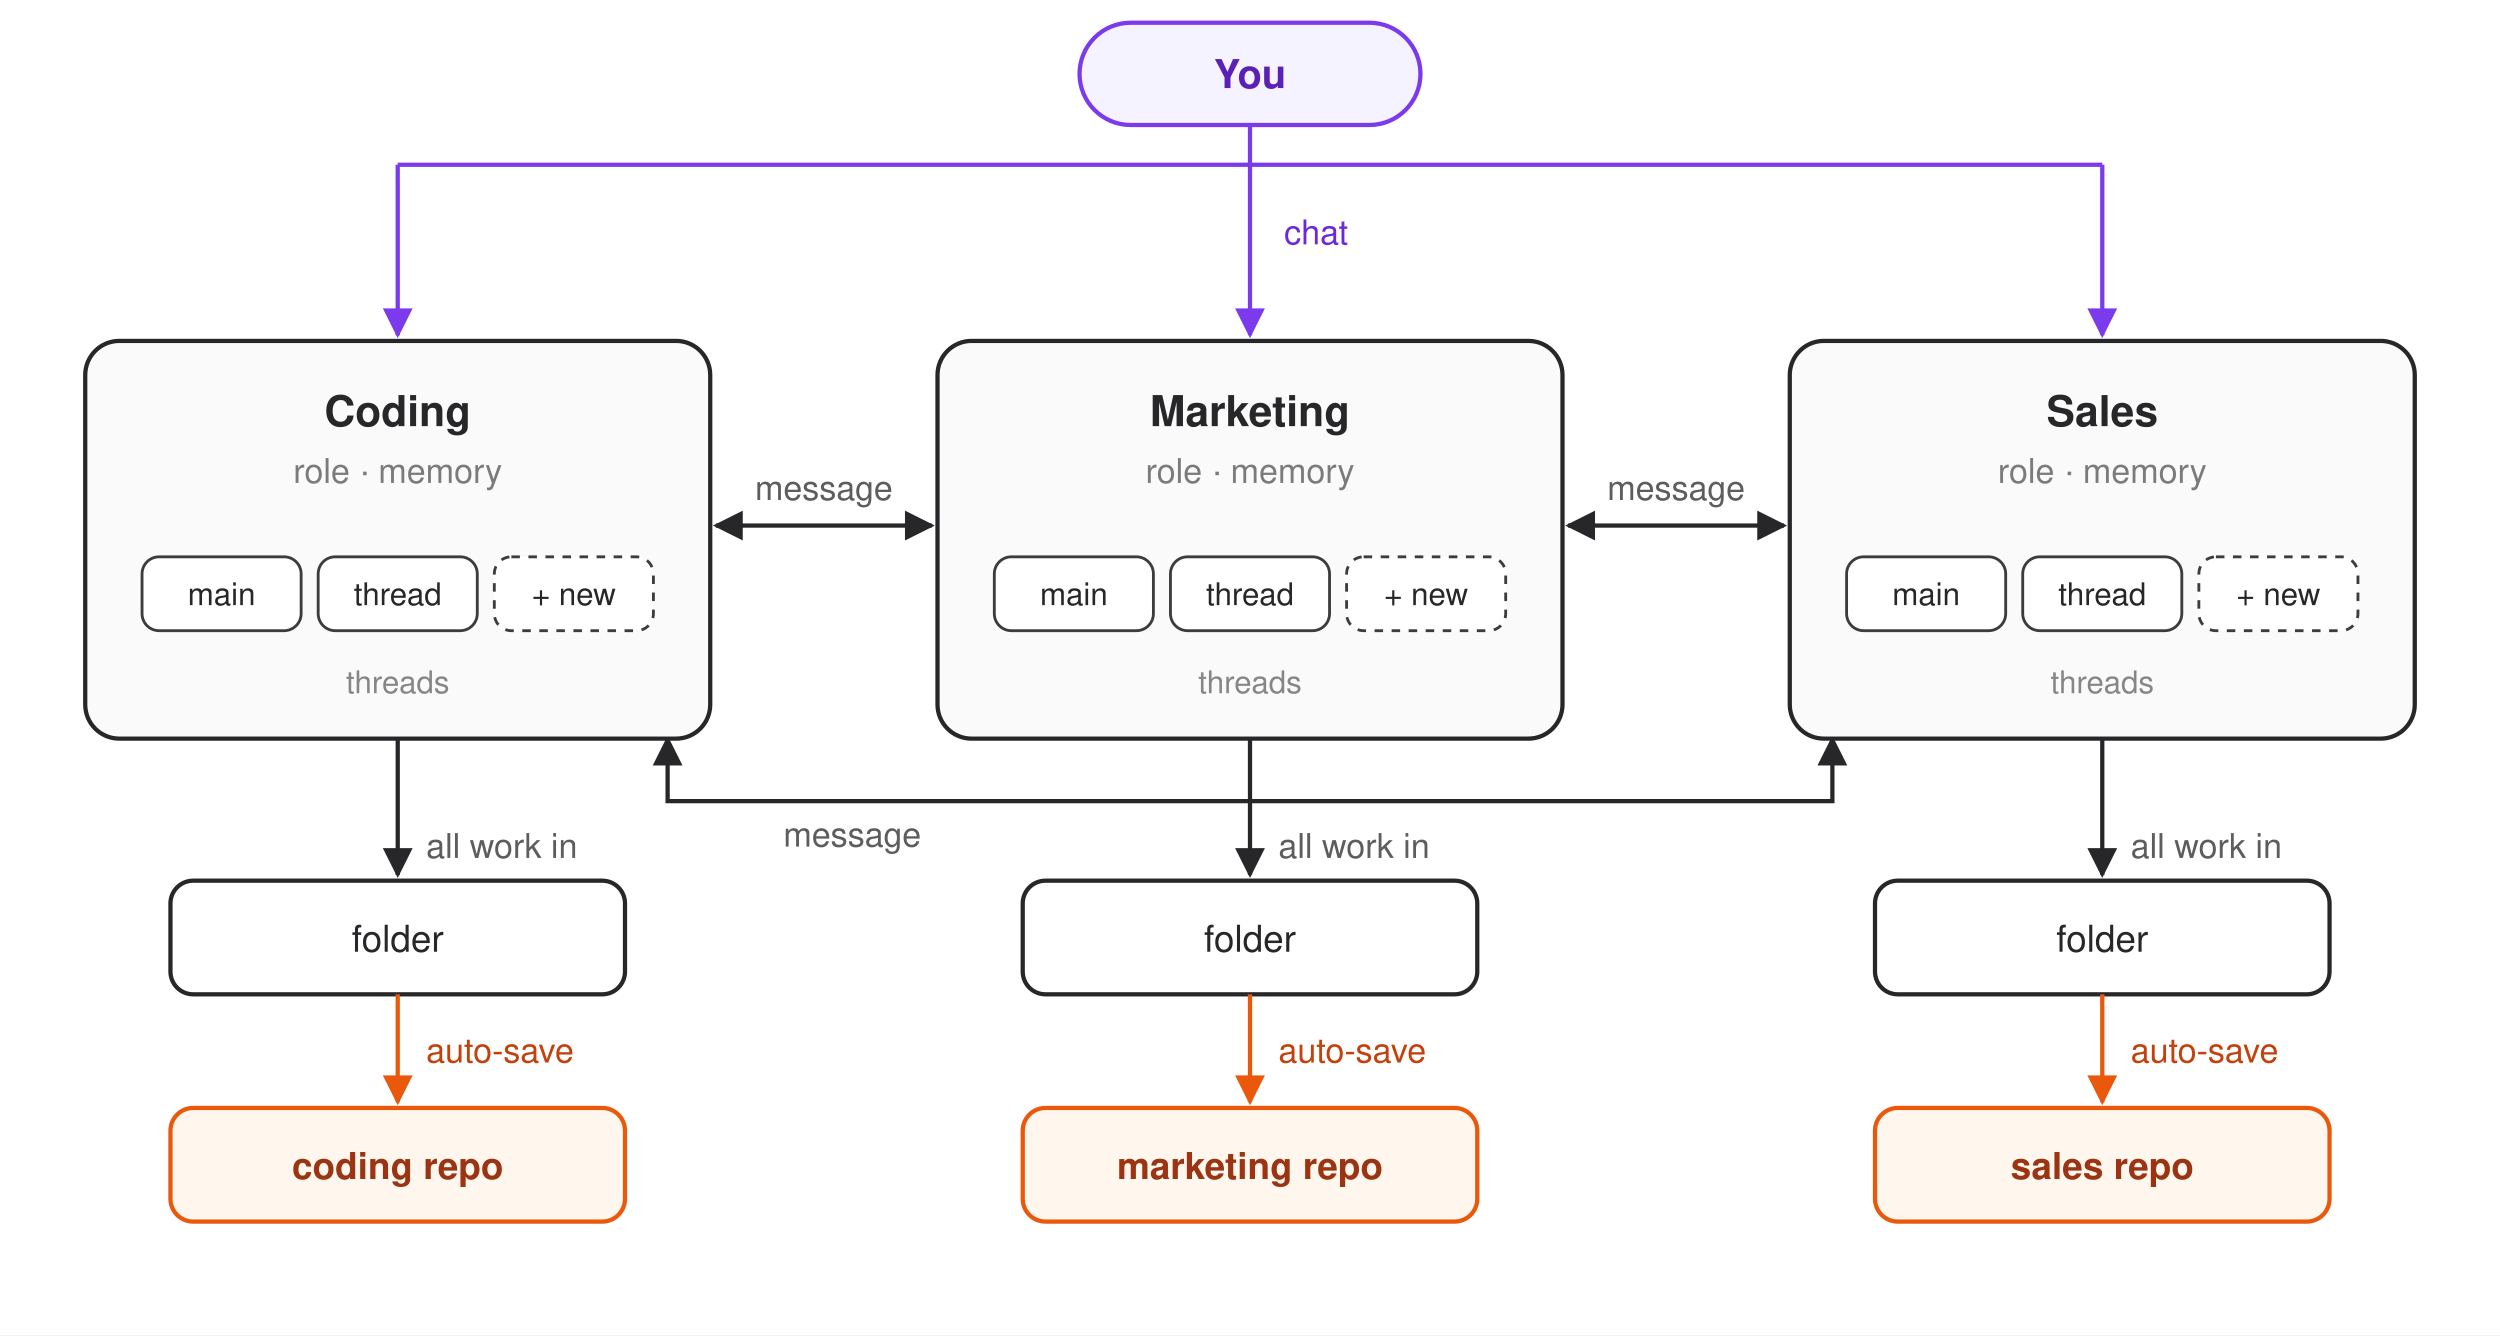
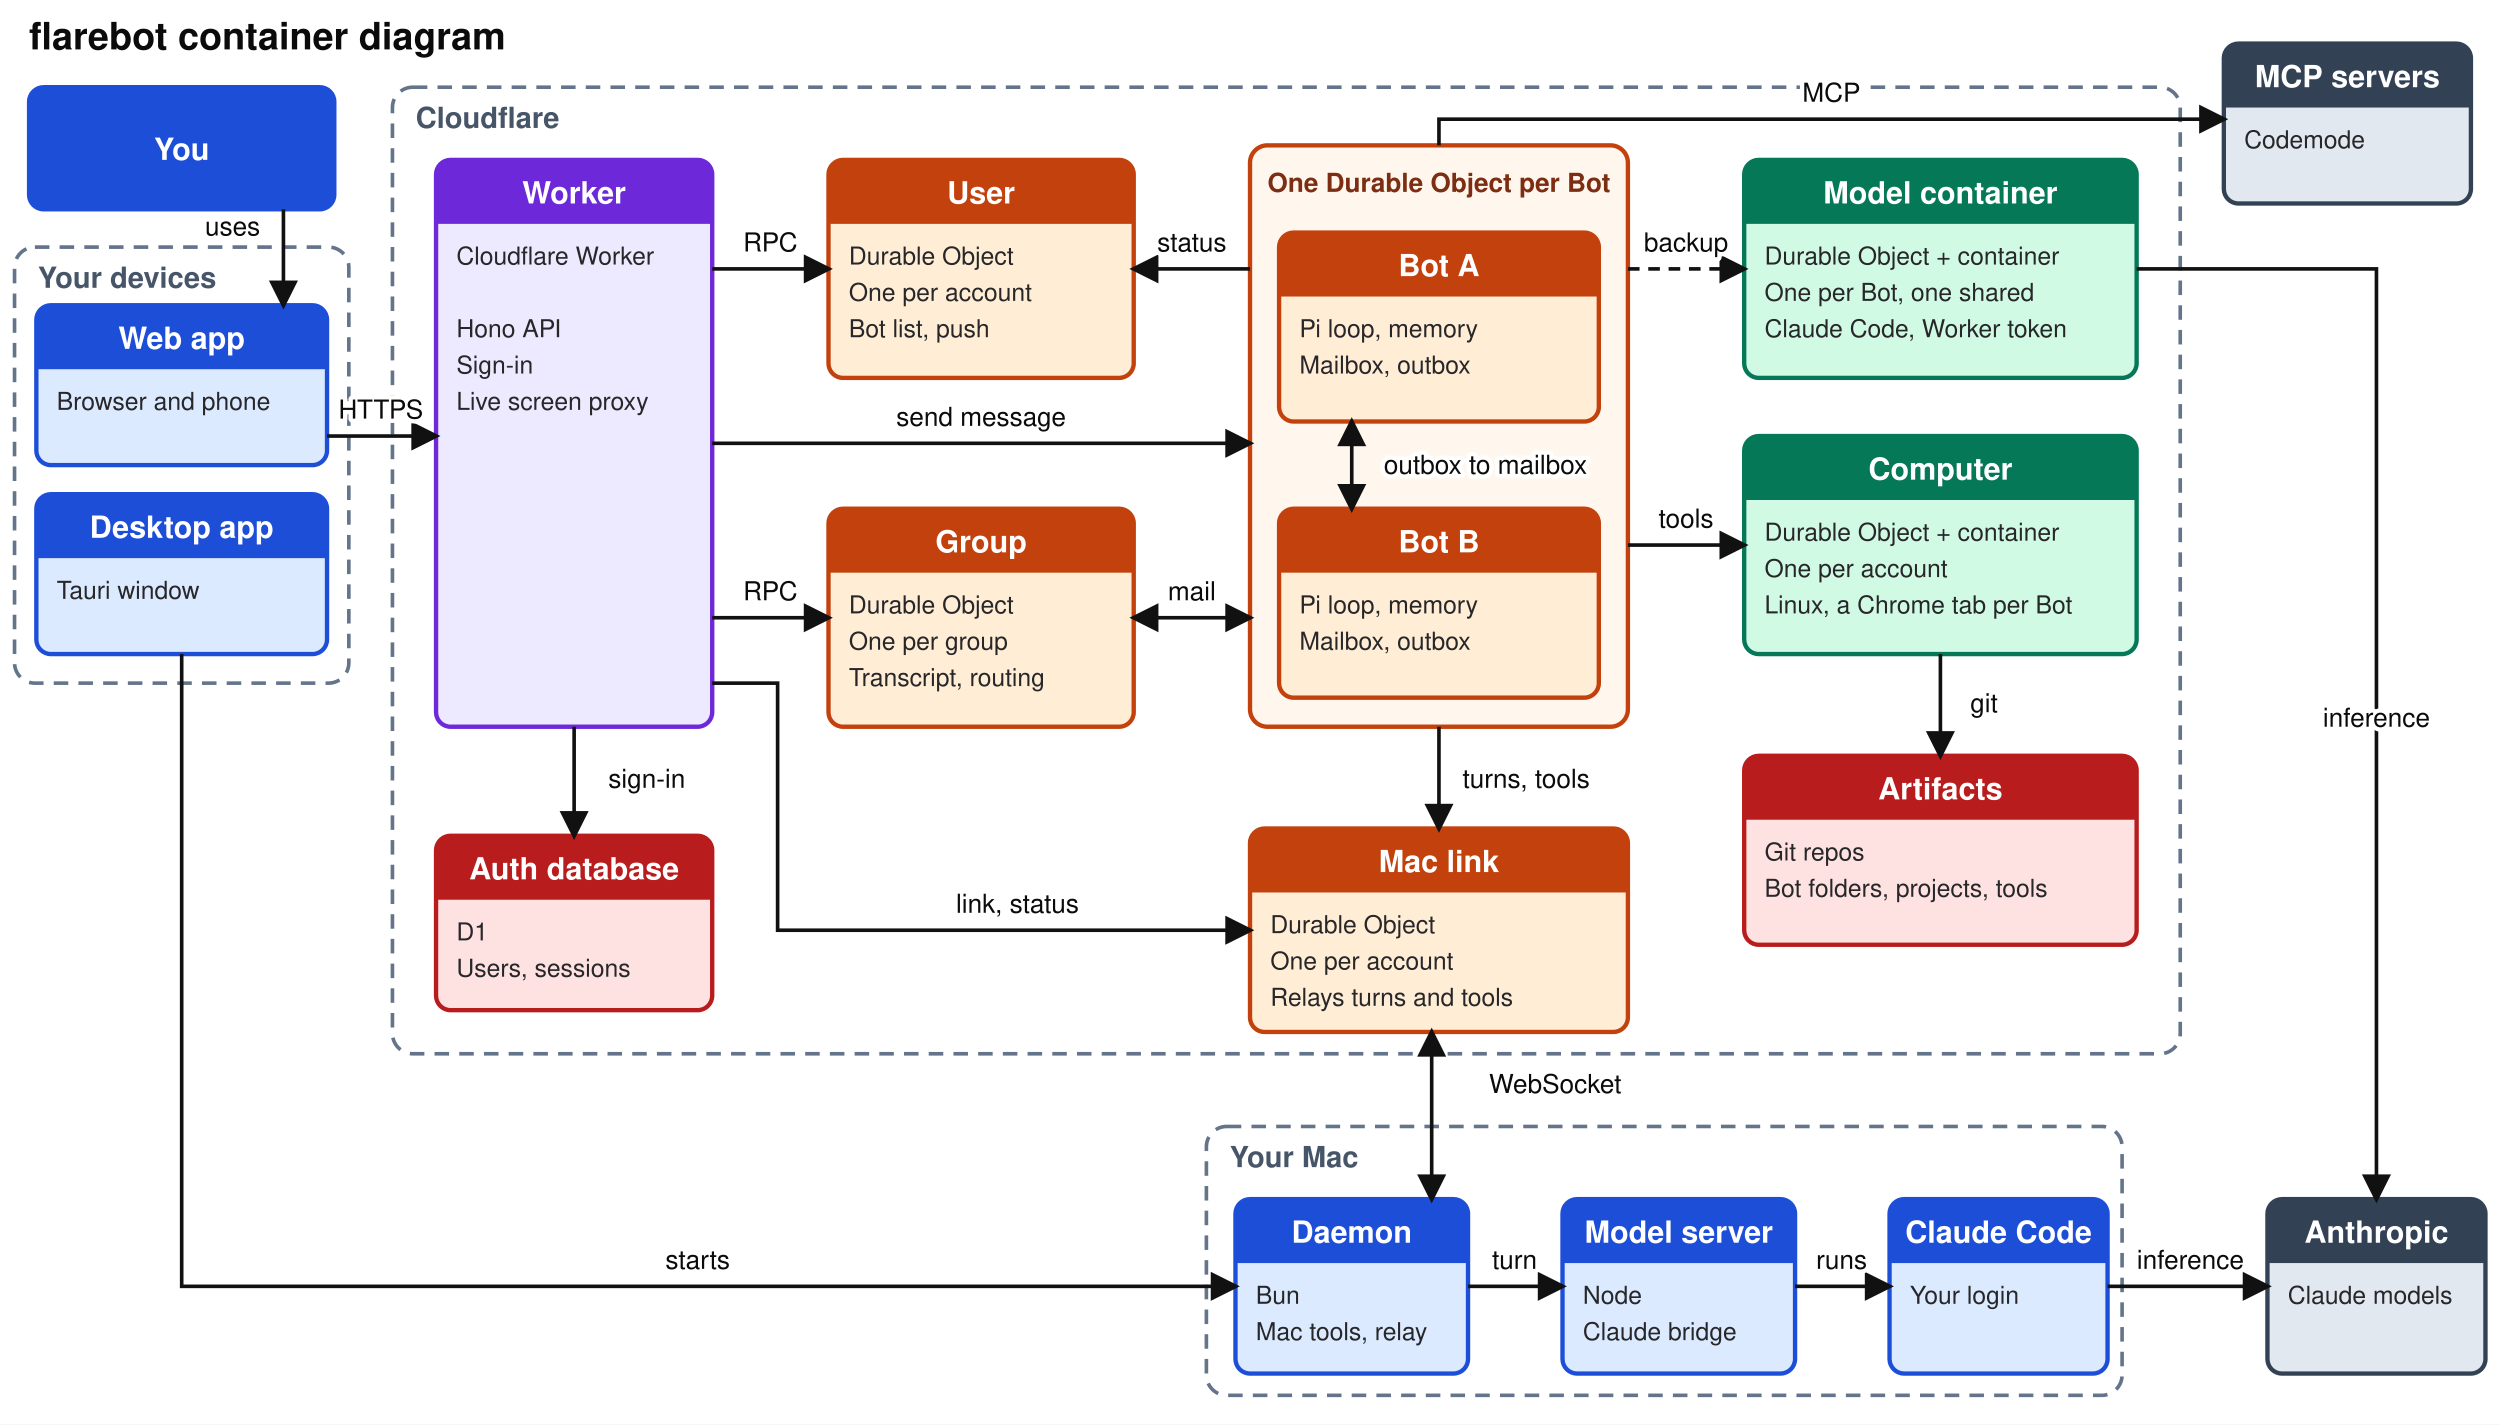
- <svg xmlns="http://www.w3.org/2000/svg" viewBox="0 0 880 470" width="880" height="470" font-family="system-ui,-apple-system,Segoe UI,Helvetica,Arial,sans-serif" color="#27272a" role="img" aria-label="You chat with three Bots, Coding, Marketing and Sales. Each has threads that share one folder, which auto-saves to that Bot's own Artifacts repo. Any Bot can message any other Bot.">
-   <rect width="880" height="470" fill="#ffffff" />
+ <svg xmlns="http://www.w3.org/2000/svg" viewBox="0 0 1720 980" width="1720" height="980" font-family="system-ui,-apple-system,Segoe UI,Helvetica,Arial,sans-serif" role="img" aria-label="flarebot container diagram. Your devices call the Worker. The Worker calls separate User, Group, Bot and Mac link Durable Objects. Each Bot sends model turns through the Mac link to the daemon and Claude Code on your Mac, or to its own model container as a backup, and uses a shared computer that saves to Artifacts.">
+   <style>
+   .hd { fill: #ffffff; font-weight: 700; font-size: 21px; text-anchor: middle; }
+   .group { fill: #7c2d12; font-weight: 700; font-size: 18px; text-anchor: middle; }
+   .d { fill: #27272a; font-size: 17px; }
+   .boundary { fill: #475569; font-weight: 700; font-size: 20px; }
+   .title { fill: #0b0b0b; font-weight: 700; font-size: 26px; }
+   .msg { fill: none; stroke: #111111; stroke-width: 2.5; }
+   .reply { fill: none; stroke: #111111; stroke-width: 2.5; stroke-dasharray: 8 6; }
+   .arrow-t { fill: #0b0b0b; font-size: 18px; font-weight: 500; text-anchor: middle; paint-order: stroke; stroke: #ffffff; stroke-width: 6px; stroke-linejoin: round; }
+ </style>
+   <rect width="1720" height="980" fill="#ffffff" />
  <defs>
-     <marker id="arrow" viewBox="0 0 10 10" refX="9" refY="5" markerWidth="7" markerHeight="7" orient="auto-start-reverse">
-       <path d="M0 0L10 5L0 10z" fill="#27272a" />
-     </marker>
-     <marker id="arrowY" viewBox="0 0 10 10" refX="9" refY="5" markerWidth="7" markerHeight="7" orient="auto">
-       <path d="M0 0L10 5L0 10z" fill="#7c3aed" />
-     </marker>
-     <marker id="arrowA" viewBox="0 0 10 10" refX="9" refY="5" markerWidth="7" markerHeight="7" orient="auto-start-reverse">
-       <path d="M0 0L10 5L0 10z" fill="#ea580c" />
+     <marker id="ah" viewBox="0 0 10 10" refX="8.5" refY="5" markerWidth="8" markerHeight="8" orient="auto-start-reverse">
+       <path d="M0 0 L10 5 L0 10 z" fill="#111111" />
    </marker>
  </defs>
-   <rect x="380" y="8" width="120" height="36" rx="18" fill="#f5f3ff" stroke="#7c3aed" stroke-width="1.5" />
-   <text x="440" y="31" font-size="14" font-weight="700" fill="#5b21b6" text-anchor="middle">You</text>
-   <g fill="none" stroke="#7c3aed" stroke-width="1.5">
-     <path d="M440 44 V58 M140 58 H740 M140 58 V118" marker-end="url(#arrowY)" />
-     <path d="M440 58 V118" marker-end="url(#arrowY)" />
-     <path d="M740 58 V118" marker-end="url(#arrowY)" />
-   </g>
-   <text x="452" y="86" font-size="12" fill="#6d28d9">chat</text>
-   <g transform="translate(0,50)">
-     <g fill="none" stroke="#27272a" stroke-width="1.5">
-       <path d="M235 210 V232 H645 V210" marker-start="url(#arrow)" marker-end="url(#arrow)" />
-       <line x1="252" y1="135" x2="328" y2="135" marker-start="url(#arrow)" marker-end="url(#arrow)" />
-       <line x1="552" y1="135" x2="628" y2="135" marker-start="url(#arrow)" marker-end="url(#arrow)" />
-     </g>
-     <g font-size="12" fill="#27272a" text-anchor="middle" opacity=".75">
-       <text x="300" y="248">message</text>
-       <text x="290" y="126">message</text>
-       <text x="590" y="126">message</text>
-     </g>
-     <g stroke="#27272a" stroke-width="1.5" fill="#fafafa">
-       <rect x="30" y="70" width="220" height="140" rx="12" />
-       <rect x="330" y="70" width="220" height="140" rx="12" />
-       <rect x="630" y="70" width="220" height="140" rx="12" />
-     </g>
-     <g font-size="15" font-weight="700" fill="#27272a" text-anchor="middle">
-       <text x="140" y="100">Coding</text>
-       <text x="440" y="100">Marketing</text>
-       <text x="740" y="100">Sales</text>
-     </g>
-     <g font-size="12" fill="#27272a" text-anchor="middle" opacity=".6">
-       <text x="140" y="120">role · memory</text>
-       <text x="440" y="120">role · memory</text>
-       <text x="740" y="120">role · memory</text>
-     </g>
-     <g stroke="#27272a" stroke-width="1" fill="#fff" opacity=".9">
-       <rect x="50" y="146" width="56" height="26" rx="6" />
-       <rect x="112" y="146" width="56" height="26" rx="6" />
-       <rect x="174" y="146" width="56" height="26" rx="6" stroke-dasharray="3 3" />
-       <rect x="350" y="146" width="56" height="26" rx="6" />
-       <rect x="412" y="146" width="56" height="26" rx="6" />
-       <rect x="474" y="146" width="56" height="26" rx="6" stroke-dasharray="3 3" />
-       <rect x="650" y="146" width="56" height="26" rx="6" />
-       <rect x="712" y="146" width="56" height="26" rx="6" />
-       <rect x="774" y="146" width="56" height="26" rx="6" stroke-dasharray="3 3" />
-     </g>
-     <g font-size="11" fill="#27272a" text-anchor="middle">
-       <text x="78" y="163">main</text>
-       <text x="140" y="163">thread</text>
-       <text x="202" y="163">+ new</text>
-       <text x="378" y="163">main</text>
-       <text x="440" y="163">thread</text>
-       <text x="502" y="163">+ new</text>
-       <text x="678" y="163">main</text>
-       <text x="740" y="163">thread</text>
-       <text x="802" y="163">+ new</text>
-     </g>
-     <g font-size="11" fill="#27272a" text-anchor="middle" opacity=".55">
-       <text x="140" y="194">threads</text>
-       <text x="440" y="194">threads</text>
-       <text x="740" y="194">threads</text>
-     </g>
-     <g fill="none" stroke="#27272a" stroke-width="1.5">
-       <line x1="140" y1="210" x2="140" y2="258" marker-end="url(#arrow)" />
-       <line x1="440" y1="210" x2="440" y2="258" marker-end="url(#arrow)" />
-       <line x1="740" y1="210" x2="740" y2="258" marker-end="url(#arrow)" />
-     </g>
-     <g font-size="12" fill="#27272a" opacity=".75">
-       <text x="150" y="252">all work in</text>
-       <text x="450" y="252">all work in</text>
-       <text x="750" y="252">all work in</text>
-     </g>
-     <g stroke="#27272a" stroke-width="1.5" fill="#fff">
-       <rect x="60" y="260" width="160" height="40" rx="8" />
-       <rect x="360" y="260" width="160" height="40" rx="8" />
-       <rect x="660" y="260" width="160" height="40" rx="8" />
-     </g>
-     <g font-size="13" fill="#27272a" text-anchor="middle">
-       <text x="140" y="285">folder</text>
-       <text x="440" y="285">folder</text>
-       <text x="740" y="285">folder</text>
-     </g>
-     <g fill="none" stroke="#ea580c" stroke-width="1.5">
-       <line x1="140" y1="300" x2="140" y2="338" marker-end="url(#arrowA)" />
-       <line x1="440" y1="300" x2="440" y2="338" marker-end="url(#arrowA)" />
-       <line x1="740" y1="300" x2="740" y2="338" marker-end="url(#arrowA)" />
-     </g>
-     <g font-size="12" fill="#c2410c">
-       <text x="150" y="324">auto-save</text>
-       <text x="450" y="324">auto-save</text>
-       <text x="750" y="324">auto-save</text>
-     </g>
-     <g stroke="#ea580c" stroke-width="1.5" fill="#fff7ed">
-       <rect x="60" y="340" width="160" height="40" rx="8" />
-       <rect x="360" y="340" width="160" height="40" rx="8" />
-       <rect x="660" y="340" width="160" height="40" rx="8" />
-     </g>
-     <g font-size="13" font-weight="600" fill="#9a3412" text-anchor="middle">
-       <text x="140" y="365">coding repo</text>
-       <text x="440" y="365">marketing repo</text>
-       <text x="740" y="365">sales repo</text>
-     </g>
-   </g>
+   <text class="title" x="20" y="34">flarebot container diagram</text>
+   <rect x="10" y="170" width="230" height="300" rx="14" fill="none" stroke="#64748b" stroke-width="2.5" stroke-dasharray="10 7" />
+   <text class="boundary" x="26" y="198">Your devices</text>
+   <rect x="270" y="60" width="1230" height="665" rx="14" fill="none" stroke="#64748b" stroke-width="2.5" stroke-dasharray="10 7" />
+   <text class="boundary" x="286" y="88">Cloudflare</text>
+   <rect x="830" y="775" width="630" height="185" rx="14" fill="none" stroke="#64748b" stroke-width="2.5" stroke-dasharray="10 7" />
+   <text class="boundary" x="846" y="803">Your Mac</text>
+   <rect x="860" y="100" width="260" height="400" rx="12" fill="#fff7ed" stroke="#c2410c" stroke-width="3" />
+   <text class="group" x="990" y="132">One Durable Object per Bot</text>
+   <rect x="20" y="60" width="210" height="84" rx="10" fill="#1d4ed8" stroke="#1d4ed8" stroke-width="3" />
+   <text class="hd" x="125" y="110">You</text>
+   <rect x="25" y="210" width="200" height="110" rx="10" fill="#dbeafe" stroke="#1d4ed8" stroke-width="3" />
+   <path d="M25 220 a10 10 0 0 1 10 -10 h180 a10 10 0 0 1 10 10 V254 H25 z" fill="#1d4ed8" />
+   <text class="hd" x="125" y="240">Web app</text>
+   <text class="d" x="39" y="282">Browser and phone</text>
+   <rect x="25" y="340" width="200" height="110" rx="10" fill="#dbeafe" stroke="#1d4ed8" stroke-width="3" />
+   <path d="M25 350 a10 10 0 0 1 10 -10 h180 a10 10 0 0 1 10 10 V384 H25 z" fill="#1d4ed8" />
+   <text class="hd" x="125" y="370">Desktop app</text>
+   <text class="d" x="39" y="412">Tauri window</text>
+   <rect x="300" y="110" width="190" height="390" rx="10" fill="#ede9fe" stroke="#6d28d9" stroke-width="3" />
+   <path d="M300 120 a10 10 0 0 1 10 -10 h170 a10 10 0 0 1 10 10 V154 H300 z" fill="#6d28d9" />
+   <text class="hd" x="395" y="140">Worker</text>
+   <text class="d" x="314" y="182">Cloudflare Worker</text>
+   <text class="d" x="314" y="207" />
+   <text class="d" x="314" y="232">Hono API</text>
+   <text class="d" x="314" y="257">Sign-in</text>
+   <text class="d" x="314" y="282">Live screen proxy</text>
+   <rect x="300" y="575" width="190" height="120" rx="10" fill="#fee2e2" stroke="#b91c1c" stroke-width="3" />
+   <path d="M300 585 a10 10 0 0 1 10 -10 h170 a10 10 0 0 1 10 10 V619 H300 z" fill="#b91c1c" />
+   <text class="hd" x="395" y="605">Auth database</text>
+   <text class="d" x="314" y="647">D1</text>
+   <text class="d" x="314" y="672">Users, sessions</text>
+   <rect x="570" y="110" width="210" height="150" rx="10" fill="#ffedd5" stroke="#c2410c" stroke-width="3" />
+   <path d="M570 120 a10 10 0 0 1 10 -10 h190 a10 10 0 0 1 10 10 V154 H570 z" fill="#c2410c" />
+   <text class="hd" x="675" y="140">User</text>
+   <text class="d" x="584" y="182">Durable Object</text>
+   <text class="d" x="584" y="207">One per account</text>
+   <text class="d" x="584" y="232">Bot list, push</text>
+   <rect x="570" y="350" width="210" height="150" rx="10" fill="#ffedd5" stroke="#c2410c" stroke-width="3" />
+   <path d="M570 360 a10 10 0 0 1 10 -10 h190 a10 10 0 0 1 10 10 V394 H570 z" fill="#c2410c" />
+   <text class="hd" x="675" y="380">Group</text>
+   <text class="d" x="584" y="422">Durable Object</text>
+   <text class="d" x="584" y="447">One per group</text>
+   <text class="d" x="584" y="472">Transcript, routing</text>
+   <rect x="880" y="160" width="220" height="130" rx="10" fill="#ffedd5" stroke="#c2410c" stroke-width="3" />
+   <path d="M880 170 a10 10 0 0 1 10 -10 h200 a10 10 0 0 1 10 10 V204 H880 z" fill="#c2410c" />
+   <text class="hd" x="990" y="190">Bot A</text>
+   <text class="d" x="894" y="232">Pi loop, memory</text>
+   <text class="d" x="894" y="257">Mailbox, outbox</text>
+   <rect x="880" y="350" width="220" height="130" rx="10" fill="#ffedd5" stroke="#c2410c" stroke-width="3" />
+   <path d="M880 360 a10 10 0 0 1 10 -10 h200 a10 10 0 0 1 10 10 V394 H880 z" fill="#c2410c" />
+   <text class="hd" x="990" y="380">Bot B</text>
+   <text class="d" x="894" y="422">Pi loop, memory</text>
+   <text class="d" x="894" y="447">Mailbox, outbox</text>
+   <rect x="860" y="570" width="260" height="140" rx="10" fill="#ffedd5" stroke="#c2410c" stroke-width="3" />
+   <path d="M860 580 a10 10 0 0 1 10 -10 h240 a10 10 0 0 1 10 10 V614 H860 z" fill="#c2410c" />
+   <text class="hd" x="990" y="600">Mac link</text>
+   <text class="d" x="874" y="642">Durable Object</text>
+   <text class="d" x="874" y="667">One per account</text>
+   <text class="d" x="874" y="692">Relays turns and tools</text>
+   <rect x="1200" y="110" width="270" height="150" rx="10" fill="#d1fae5" stroke="#047857" stroke-width="3" />
+   <path d="M1200 120 a10 10 0 0 1 10 -10 h250 a10 10 0 0 1 10 10 V154 H1200 z" fill="#047857" />
+   <text class="hd" x="1335" y="140">Model container</text>
+   <text class="d" x="1214" y="182">Durable Object + container</text>
+   <text class="d" x="1214" y="207">One per Bot, one shared</text>
+   <text class="d" x="1214" y="232">Claude Code, Worker token</text>
+   <rect x="1200" y="300" width="270" height="150" rx="10" fill="#d1fae5" stroke="#047857" stroke-width="3" />
+   <path d="M1200 310 a10 10 0 0 1 10 -10 h250 a10 10 0 0 1 10 10 V344 H1200 z" fill="#047857" />
+   <text class="hd" x="1335" y="330">Computer</text>
+   <text class="d" x="1214" y="372">Durable Object + container</text>
+   <text class="d" x="1214" y="397">One per account</text>
+   <text class="d" x="1214" y="422">Linux, a Chrome tab per Bot</text>
+   <rect x="1200" y="520" width="270" height="130" rx="10" fill="#fee2e2" stroke="#b91c1c" stroke-width="3" />
+   <path d="M1200 530 a10 10 0 0 1 10 -10 h250 a10 10 0 0 1 10 10 V564 H1200 z" fill="#b91c1c" />
+   <text class="hd" x="1335" y="550">Artifacts</text>
+   <text class="d" x="1214" y="592">Git repos</text>
+   <text class="d" x="1214" y="617">Bot folders, projects, tools</text>
+   <rect x="850" y="825" width="160" height="120" rx="10" fill="#dbeafe" stroke="#1d4ed8" stroke-width="3" />
+   <path d="M850 835 a10 10 0 0 1 10 -10 h140 a10 10 0 0 1 10 10 V869 H850 z" fill="#1d4ed8" />
+   <text class="hd" x="930" y="855">Daemon</text>
+   <text class="d" x="864" y="897">Bun</text>
+   <text class="d" x="864" y="922">Mac tools, relay</text>
+   <rect x="1075" y="825" width="160" height="120" rx="10" fill="#dbeafe" stroke="#1d4ed8" stroke-width="3" />
+   <path d="M1075 835 a10 10 0 0 1 10 -10 h140 a10 10 0 0 1 10 10 V869 H1075 z" fill="#1d4ed8" />
+   <text class="hd" x="1155" y="855">Model server</text>
+   <text class="d" x="1089" y="897">Node</text>
+   <text class="d" x="1089" y="922">Claude bridge</text>
+   <rect x="1300" y="825" width="150" height="120" rx="10" fill="#dbeafe" stroke="#1d4ed8" stroke-width="3" />
+   <path d="M1300 835 a10 10 0 0 1 10 -10 h130 a10 10 0 0 1 10 10 V869 H1300 z" fill="#1d4ed8" />
+   <text class="hd" x="1375" y="855">Claude Code</text>
+   <text class="d" x="1314" y="897">Your login</text>
+   <rect x="1560" y="825" width="150" height="120" rx="10" fill="#e2e8f0" stroke="#334155" stroke-width="3" />
+   <path d="M1560 835 a10 10 0 0 1 10 -10 h130 a10 10 0 0 1 10 10 V869 H1560 z" fill="#334155" />
+   <text class="hd" x="1635" y="855">Anthropic</text>
+   <text class="d" x="1574" y="897">Claude models</text>
+   <rect x="1530" y="30" width="170" height="110" rx="10" fill="#e2e8f0" stroke="#334155" stroke-width="3" />
+   <path d="M1530 40 a10 10 0 0 1 10 -10 h150 a10 10 0 0 1 10 10 V74 H1530 z" fill="#334155" />
+   <text class="hd" x="1615" y="60">MCP servers</text>
+   <text class="d" x="1544" y="102">Codemode</text>
+   <path class="msg" d="M195 144 V210" marker-end="url(#ah)" />
+   <text class="arrow-t" x="160" y="162">uses</text>
+   <path class="msg" d="M225 300 H300" marker-end="url(#ah)" />
+   <text class="arrow-t" x="262" y="288">HTTPS</text>
+   <path class="msg" d="M395 500 V575" marker-end="url(#ah)" />
+   <text class="arrow-t" x="445" y="542">sign-in</text>
+   <path class="msg" d="M490 185 H570" marker-end="url(#ah)" />
+   <text class="arrow-t" x="530" y="173">RPC</text>
+   <path class="msg" d="M490 425 H570" marker-end="url(#ah)" />
+   <text class="arrow-t" x="530" y="413">RPC</text>
+   <path class="msg" d="M490 305 H860" marker-end="url(#ah)" />
+   <text class="arrow-t" x="675" y="293">send message</text>
+   <path class="msg" d="M490 470 H535 V640 H860" marker-end="url(#ah)" />
+   <text class="arrow-t" x="700" y="628">link, status</text>
+   <path class="msg" d="M860 185 H780" marker-end="url(#ah)" />
+   <text class="arrow-t" x="820" y="173">status</text>
+   <path class="msg" d="M780 425 H860" marker-start="url(#ah)" marker-end="url(#ah)" />
+   <text class="arrow-t" x="820" y="413">mail</text>
+   <path class="msg" d="M930 290 V350" marker-start="url(#ah)" marker-end="url(#ah)" />
+   <text class="arrow-t" x="1022" y="326">outbox to mailbox</text>
+   <path class="msg" d="M990 500 V570" marker-end="url(#ah)" />
+   <text class="arrow-t" x="1050" y="542">turns, tools</text>
+   <path class="reply" d="M1120 185 H1200" marker-end="url(#ah)" />
+   <text class="arrow-t" x="1160" y="173">backup</text>
+   <path class="msg" d="M1120 375 H1200" marker-end="url(#ah)" />
+   <text class="arrow-t" x="1160" y="363">tools</text>
+   <path class="msg" d="M1335 450 V520" marker-end="url(#ah)" />
+   <text class="arrow-t" x="1365" y="490">git</text>
+   <path class="msg" d="M990 100 V82 H1530" marker-end="url(#ah)" />
+   <text class="arrow-t" x="1260" y="70">MCP</text>
+   <path class="msg" d="M1470 185 H1635 V825" marker-end="url(#ah)" />
+   <text class="arrow-t" x="1635" y="500">inference</text>
+   <path class="msg" d="M985 710 V825" marker-start="url(#ah)" marker-end="url(#ah)" />
+   <text class="arrow-t" x="1070" y="752">WebSocket</text>
+   <path class="msg" d="M1010 885 H1075" marker-end="url(#ah)" />
+   <text class="arrow-t" x="1042" y="873">turn</text>
+   <path class="msg" d="M1235 885 H1300" marker-end="url(#ah)" />
+   <text class="arrow-t" x="1267" y="873">runs</text>
+   <path class="msg" d="M1450 885 H1560" marker-end="url(#ah)" />
+   <text class="arrow-t" x="1507" y="873">inference</text>
+   <path class="msg" d="M125 450 V885 H850" marker-end="url(#ah)" />
+   <text class="arrow-t" x="480" y="873">starts</text>
</svg>
